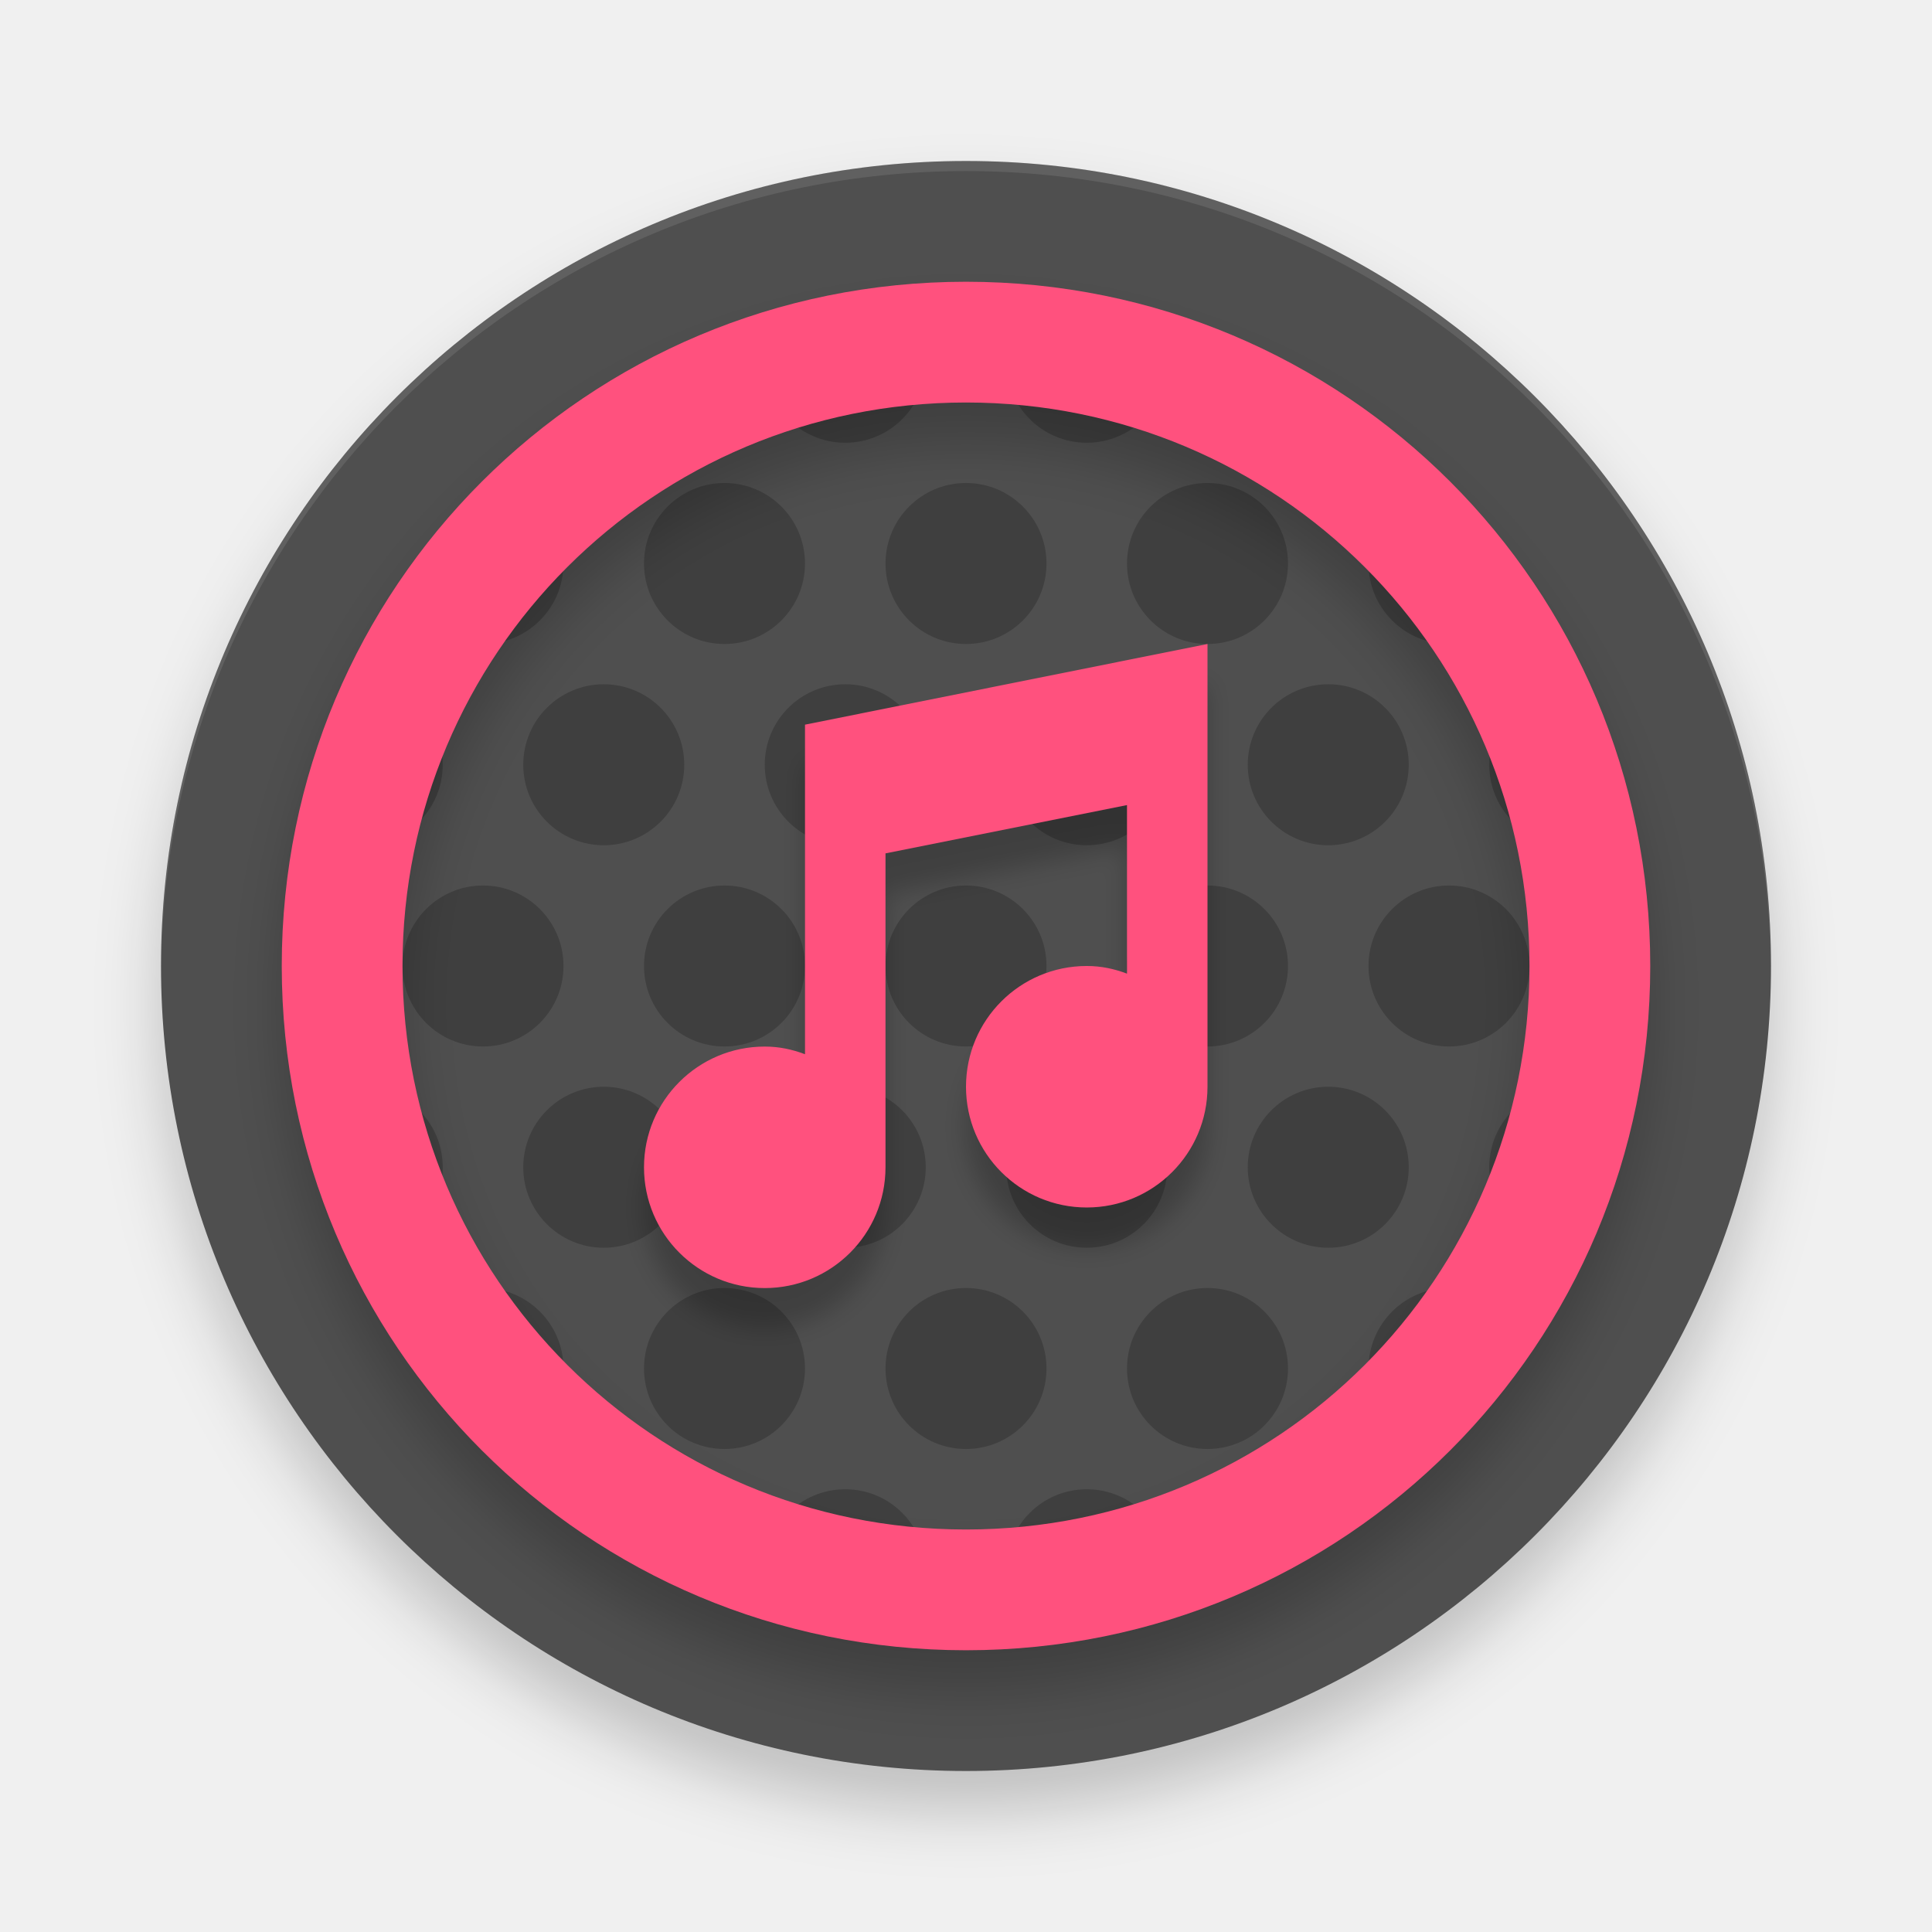
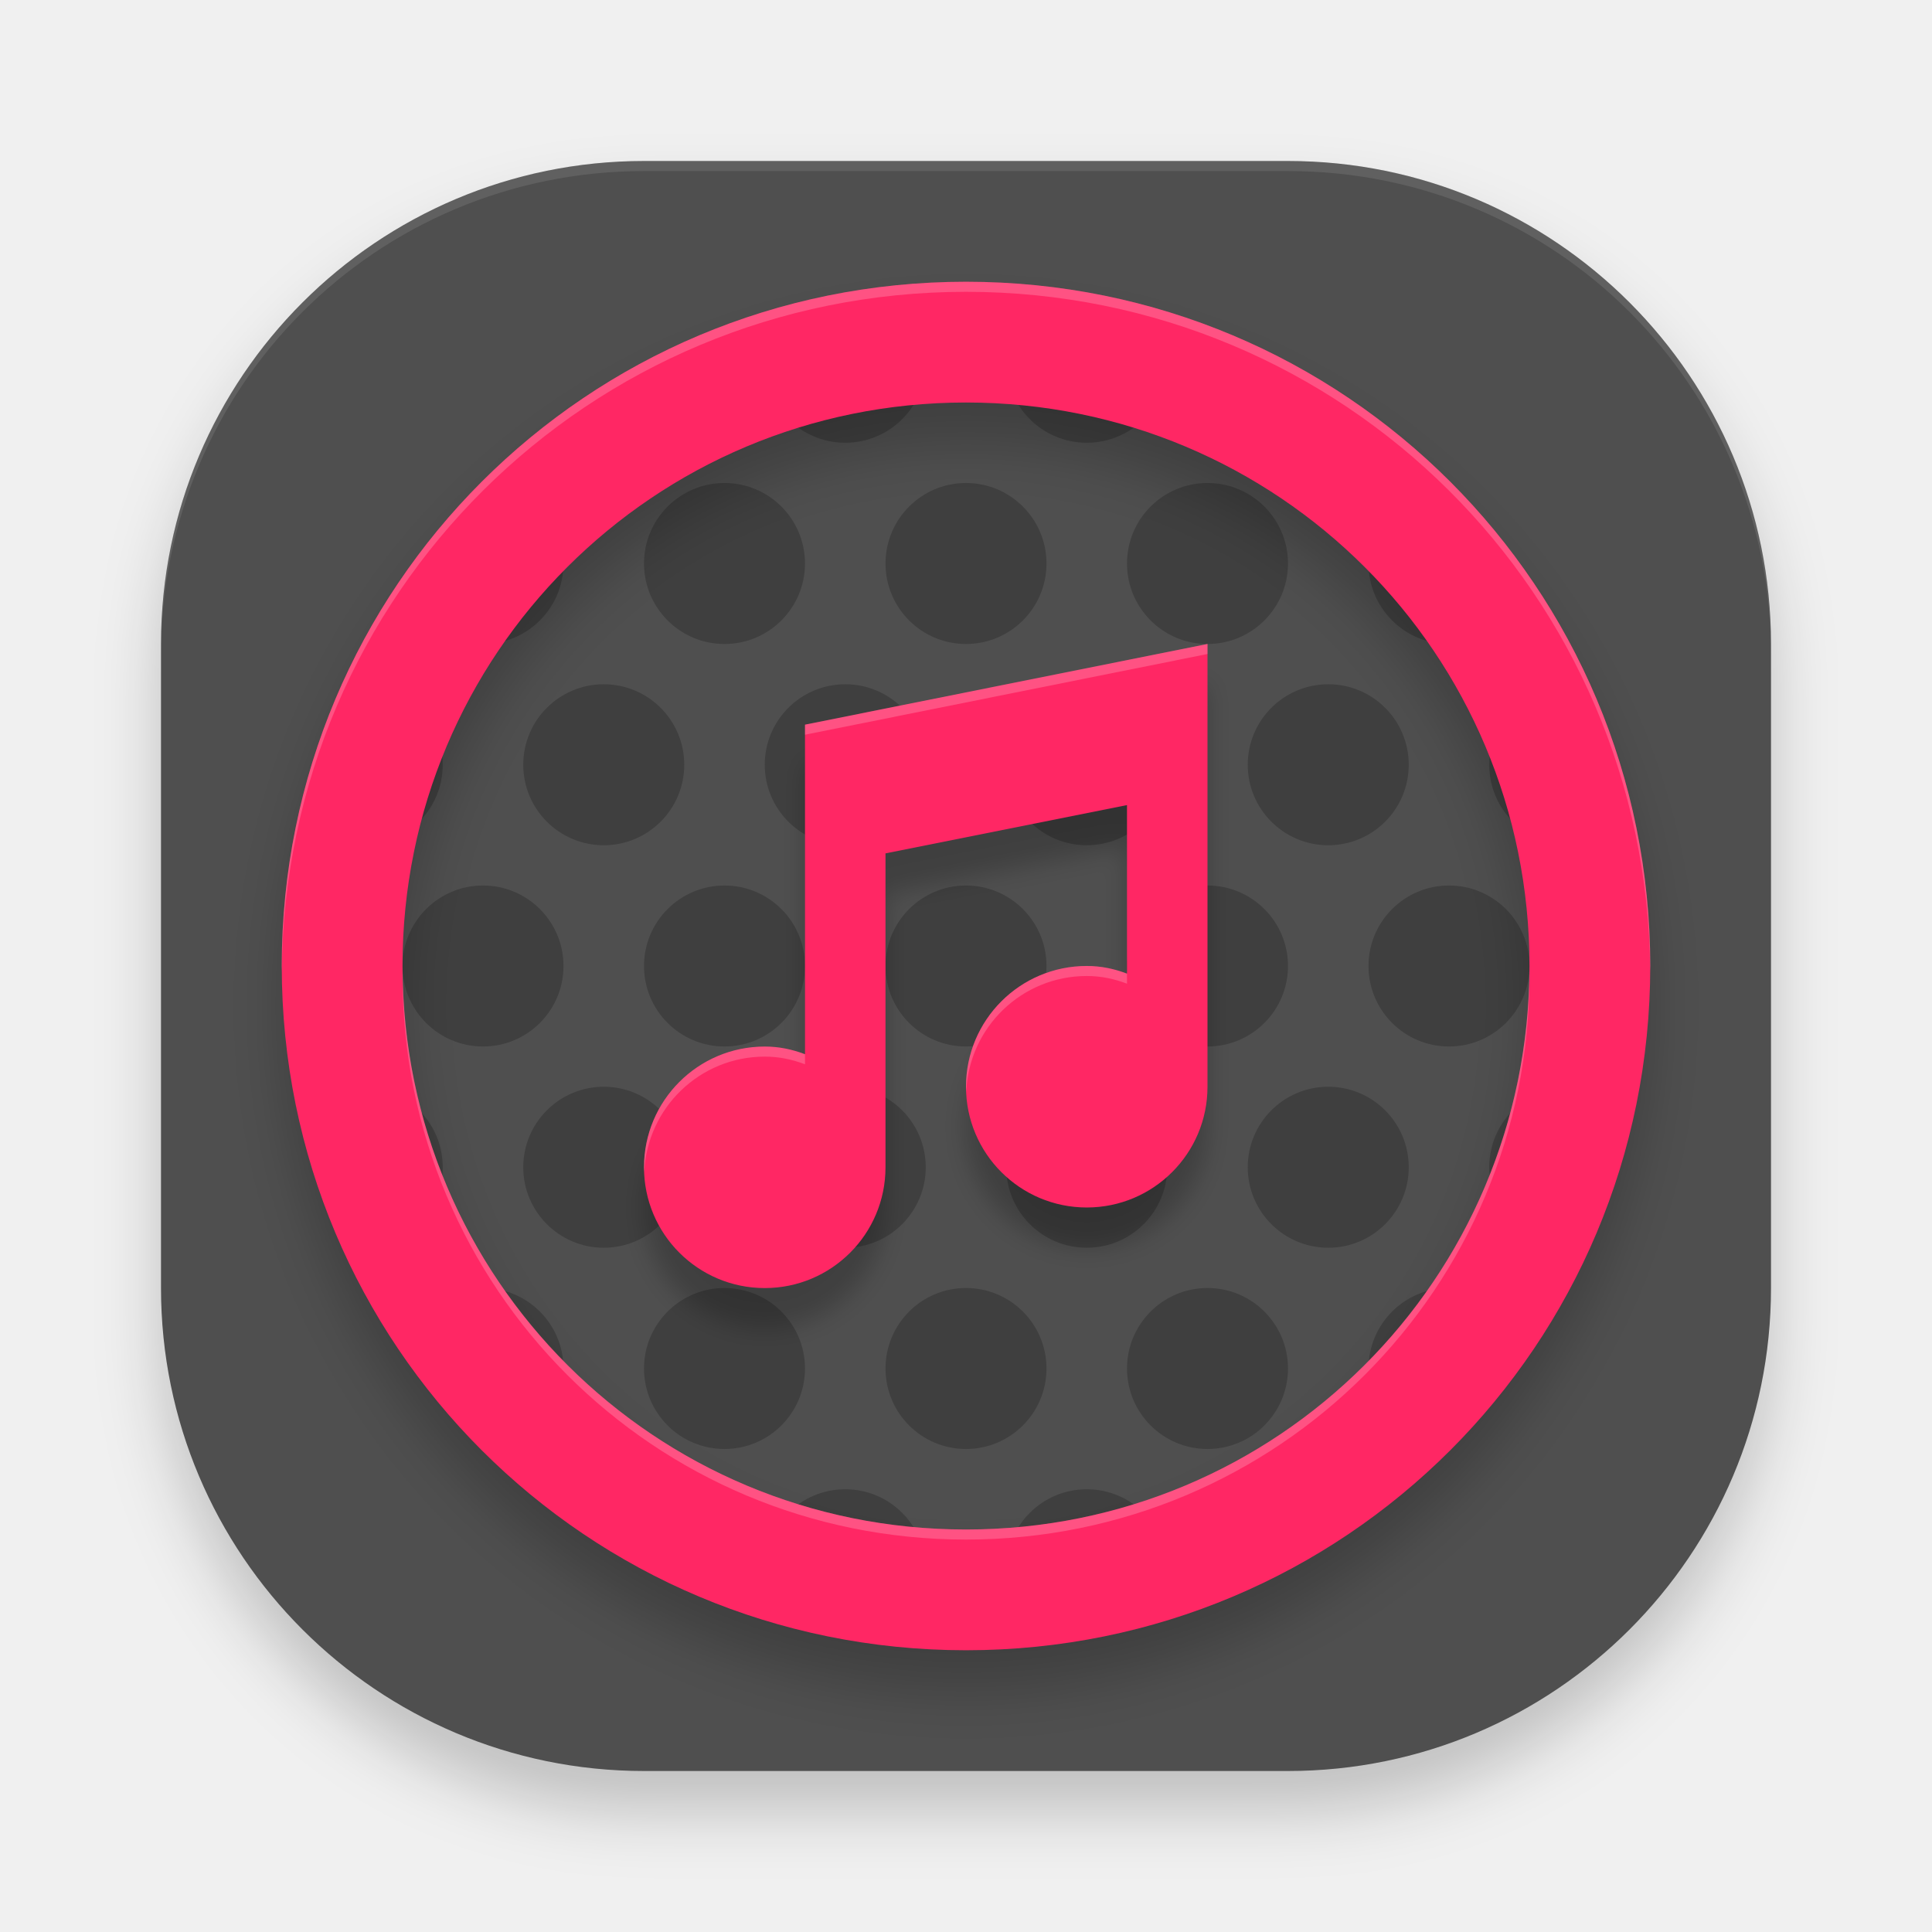
<svg xmlns="http://www.w3.org/2000/svg" width="192" height="192" version="1" id="svg24">
  <defs id="defs28">
-     <filter style="color-interpolation-filters:sRGB" id="filter868" x="-0.048" width="1.096" y="-0.048" height="1.096">
-       <feGaussianBlur stdDeviation="3.2" id="feGaussianBlur870" />
-     </filter>
    <filter style="color-interpolation-filters:sRGB" id="filter884" x="-0.048" width="1.096" y="-0.048" height="1.096">
      <feGaussianBlur stdDeviation="2.72" id="feGaussianBlur886" />
    </filter>
    <filter style="color-interpolation-filters:sRGB" id="filter912" x="-0.051" width="1.103" y="-0.045" height="1.09">
      <feGaussianBlur stdDeviation="0.3" id="feGaussianBlur914" />
    </filter>
+     <filter style="color-interpolation-filters:sRGB" id="filter858" x="-0.048" width="1.096" y="-0.048" height="1.096">
+       <feGaussianBlur stdDeviation="3.2" id="feGaussianBlur860" />
+     </filter>
  </defs>
-   <rect style="opacity:0.2;fill:#000000;stroke-width:4;filter:url(#filter868)" width="160" height="160" x="-180" y="-176" rx="80" ry="80" transform="matrix(0,-1,-1,0,0,0)" id="rect850" />
-   <rect id="rect2" transform="matrix(0,-1,-1,0,0,0)" ry="80" rx="80" y="-176" x="-176" height="160" width="160" style="fill:#4f4f4f;stroke-width:4" />
+   <rect id="rect840" ry="48" rx="48" y="20" x="16" height="160" width="160" style="opacity:0.2;fill:#000000;fill-opacity:1;stroke-width:4;filter:url(#filter858)" />
+   <rect style="fill:#4f4f4f;stroke-width:4;fill-opacity:1" width="160" height="160" x="16" y="16" rx="48" ry="48" id="rect4" />
  <path id="path4" d="M 104.852,28.648 A 8,8 0 0 0 100,36 a 8,8 0 0 0 8,8 8,8 0 0 0 8,-8 8,8 0 0 0 -2.258,-5.562 68,68 0 0 0 -8.891,-1.789 z m -17.695,0.016 A 68,68 0 0 0 78.336,30.359 8,8 0 0 0 76,36 a 8,8 0 0 0 8,8 8,8 0 0 0 8,-8 8,8 0 0 0 -4.844,-7.336 z M 124.211,34.203 A 8,8 0 0 0 124,36 a 8,8 0 0 0 8,8 8,8 0 0 0 5.242,-1.961 68,68 0 0 0 -13.031,-7.836 z M 48,48 A 8,8 0 0 0 47.891,48.008 68,68 0 0 0 40.109,57.289 8,8 0 0 0 48,64 8,8 0 0 0 56,56 8,8 0 0 0 48,48 Z m 24,0 a 8,8 0 0 0 -8,8 8,8 0 0 0 8,8 8,8 0 0 0 8,-8 8,8 0 0 0 -8,-8 z m 24,0 a 8,8 0 0 0 -8,8 8,8 0 0 0 8,8 8,8 0 0 0 8,-8 8,8 0 0 0 -8,-8 z m 24,0 a 8,8 0 0 0 -8,8 8,8 0 0 0 8,8 8,8 0 0 0 8,-8 8,8 0 0 0 -8,-8 z m 24,0 a 8,8 0 0 0 -8,8 8,8 0 0 0 8,8 8,8 0 0 0 7.875,-6.617 68,68 0 0 0 -7.758,-9.375 A 8,8 0 0 0 144,48 Z M 36,68 A 8,8 0 0 0 33.969,68.273 68,68 0 0 0 29.75,80.977 8,8 0 0 0 36,84 8,8 0 0 0 44,76 8,8 0 0 0 36,68 Z m 24,0 a 8,8 0 0 0 -8,8 8,8 0 0 0 8,8 8,8 0 0 0 8,-8 8,8 0 0 0 -8,-8 z m 24,0 a 8,8 0 0 0 -8,8 8,8 0 0 0 8,8 8,8 0 0 0 8,-8 8,8 0 0 0 -8,-8 z m 24,0 a 8,8 0 0 0 -8,8 8,8 0 0 0 8,8 8,8 0 0 0 8,-8 8,8 0 0 0 -8,-8 z m 24,0 a 8,8 0 0 0 -8,8 8,8 0 0 0 8,8 8,8 0 0 0 8,-8 8,8 0 0 0 -8,-8 z m 24,0 a 8,8 0 0 0 -8,8 8,8 0 0 0 8,8 8,8 0 0 0 6.242,-2.992 68,68 0 0 0 -4.258,-12.75 A 8,8 0 0 0 156,68 Z M 48,88 a 8,8 0 0 0 -8,8 8,8 0 0 0 8,8 8,8 0 0 0 8,-8 8,8 0 0 0 -8,-8 z m 24,0 a 8,8 0 0 0 -8,8 8,8 0 0 0 8,8 8,8 0 0 0 8,-8 8,8 0 0 0 -8,-8 z m 24,0 a 8,8 0 0 0 -8,8 8,8 0 0 0 8,8 8,8 0 0 0 8,-8 8,8 0 0 0 -8,-8 z m 24,0 a 8,8 0 0 0 -8,8 8,8 0 0 0 8,8 8,8 0 0 0 8,-8 8,8 0 0 0 -8,-8 z m 24,0 a 8,8 0 0 0 -8,8 8,8 0 0 0 8,8 8,8 0 0 0 8,-8 8,8 0 0 0 -8,-8 z M 36,108 a 8,8 0 0 0 -6.242,2.992 68,68 0 0 0 4.258,12.75 A 8,8 0 0 0 36,124 a 8,8 0 0 0 8,-8 8,8 0 0 0 -8,-8 z m 24,0 a 8,8 0 0 0 -8,8 8,8 0 0 0 8,8 8,8 0 0 0 8,-8 8,8 0 0 0 -8,-8 z m 24,0 a 8,8 0 0 0 -8,8 8,8 0 0 0 8,8 8,8 0 0 0 8,-8 8,8 0 0 0 -8,-8 z m 24,0 a 8,8 0 0 0 -8,8 8,8 0 0 0 8,8 8,8 0 0 0 8,-8 8,8 0 0 0 -8,-8 z m 24,0 a 8,8 0 0 0 -8,8 8,8 0 0 0 8,8 8,8 0 0 0 8,-8 8,8 0 0 0 -8,-8 z m 24,0 a 8,8 0 0 0 -8,8 8,8 0 0 0 8,8 8,8 0 0 0 2.031,-0.273 A 68,68 0 0 0 162.25,111.023 8,8 0 0 0 156,108 Z M 48,128 a 8,8 0 0 0 -7.875,6.617 68,68 0 0 0 7.758,9.375 A 8,8 0 0 0 48,144 a 8,8 0 0 0 8,-8 8,8 0 0 0 -8,-8 z m 24,0 a 8,8 0 0 0 -8,8 8,8 0 0 0 8,8 8,8 0 0 0 8,-8 8,8 0 0 0 -8,-8 z m 24,0 a 8,8 0 0 0 -8,8 8,8 0 0 0 8,8 8,8 0 0 0 8,-8 8,8 0 0 0 -8,-8 z m 24,0 a 8,8 0 0 0 -8,8 8,8 0 0 0 8,8 8,8 0 0 0 8,-8 8,8 0 0 0 -8,-8 z m 24,0 a 8,8 0 0 0 -8,8 8,8 0 0 0 8,8 8,8 0 0 0 0.109,-0.008 68,68 0 0 0 7.781,-9.281 A 8,8 0 0 0 144,128 Z m -84,20 a 8,8 0 0 0 -5.242,1.961 68,68 0 0 0 13.031,7.836 A 8,8 0 0 0 68,156 8,8 0 0 0 60,148 Z m 24,0 a 8,8 0 0 0 -8,8 8,8 0 0 0 2.258,5.562 68,68 0 0 0 8.891,1.789 A 8,8 0 0 0 92,156 8,8 0 0 0 84,148 Z m 24,0 a 8,8 0 0 0 -8,8 8,8 0 0 0 4.844,7.336 68,68 0 0 0 8.82,-1.695 A 8,8 0 0 0 116,156 a 8,8 0 0 0 -8,-8 z m 24,0 a 8,8 0 0 0 -8,8 8,8 0 0 0 0.203,1.781 68,68 0 0 0 13.055,-7.797 A 8,8 0 0 0 132,148 Z" style="opacity:0.2;stroke-width:4" />
-   <path style="opacity:0.1;fill:#ffffff;stroke-width:4" d="M 96 16 C 51.684 16 16.008 51.68 16.008 96 C 16.008 96.335 16.01 96.667 16.008 97 C 16.008 52.68 51.684 17 96 17 C 140.316 17 175.992 52.68 175.992 97 C 175.99 96.667 175.992 96.335 175.992 96 C 175.992 51.68 140.316 16 96 16 z " id="path6" />
  <path id="path10" d="m 96,32 c -37.672,0 -68,30.328 -68,68 0,37.672 30.328,68 68,68 37.672,0 68,-30.328 68,-68 0,-37.672 -30.328,-68 -68,-68 z m 0,12 c 31.024,0 56,24.976 56,56 0,31.024 -24.976,56 -56,56 C 64.976,156 40,131.024 40,100 40,68.976 64.976,44 96,44 Z" style="opacity:0.2;stroke-width:4;filter:url(#filter884)" />
-   <path id="path12" d="m 96,28 c -37.672,0 -68,30.328 -68,68 0,37.672 30.328,68 68,68 37.672,0 68,-30.328 68,-68 0,-37.672 -30.328,-68 -68,-68 z m 0,12 c 31.024,0 56,24.976 56,56 0,31.024 -24.976,56 -56,56 C 64.976,152 40,127.024 40,96 40,64.976 64.976,40 96,40 Z" style="fill:#ff517e;stroke-width:4" />
+   <path id="path12" d="m 96,28 c -37.672,0 -68,30.328 -68,68 0,37.672 30.328,68 68,68 37.672,0 68,-30.328 68,-68 0,-37.672 -30.328,-68 -68,-68 z m 0,12 c 31.024,0 56,24.976 56,56 0,31.024 -24.976,56 -56,56 C 64.976,152 40,127.024 40,96 40,64.976 64.976,40 96,40 Z" style="fill:#ff2764;stroke-width:4;fill-opacity:1" />
  <g id="g16" transform="matrix(4,0,0,4,-1876,-655.99)" style="opacity:0.2;enable-background:new;filter:url(#filter912)">
    <path id="path14" d="m 489,183 v 8.188 c -0.32,-0.12 -0.64,-0.19 -1,-0.19 -1.657,0 -3,1.343 -3,3 0,1.657 1.343,3 3,3 1.657,0 3,-1.343 3,-3 v -7.8 l 6,-1.2 v 4.188 c -0.32,-0.12 -0.64,-0.19 -1,-0.19 -1.657,0 -3,1.343 -3,3 0,1.657 1.343,3 3,3 1.657,0 3,-1.343 3,-3 v -11 z" />
  </g>
-   <g id="g20" transform="matrix(4,0,0,4,-1876,-659.985)" style="fill:#ff517e;enable-background:new">
-     <path id="path18" d="m 489,183 v 8.188 c -0.32,-0.12 -0.64,-0.19 -1,-0.19 -1.657,0 -3,1.343 -3,3 0,1.657 1.343,3 3,3 1.657,0 3,-1.343 3,-3 v -7.8 l 6,-1.2 v 4.188 c -0.32,-0.12 -0.64,-0.19 -1,-0.19 -1.657,0 -3,1.343 -3,3 0,1.657 1.343,3 3,3 1.657,0 3,-1.343 3,-3 v -11 z" style="fill:#ff517e" />
+   <g id="g20" transform="matrix(4,0,0,4,-1876,-659.985)" style="fill:#2be2e4;enable-background:new">
+     <path id="path18" d="m 489,183 v 8.188 c -0.32,-0.12 -0.64,-0.19 -1,-0.19 -1.657,0 -3,1.343 -3,3 0,1.657 1.343,3 3,3 1.657,0 3,-1.343 3,-3 v -7.8 l 6,-1.2 v 4.188 c -0.32,-0.12 -0.64,-0.19 -1,-0.19 -1.657,0 -3,1.343 -3,3 0,1.657 1.343,3 3,3 1.657,0 3,-1.343 3,-3 v -11 z" style="fill:#ff2764;fill-opacity:1" />
  </g>
+   <path style="fill:#ffffff;stroke-width:4;opacity:0.2" d="M 96 28 C 58.328 28 28 58.328 28 96 C 28 96.168 28.011 96.333 28.012 96.5 C 28.28 59.061 58.496 29 96 29 C 133.504 29 163.72 59.061 163.988 96.5 C 163.989 96.333 164 96.168 164 96 C 164 58.328 133.672 28 96 28 z M 40.012 96.5 C 40.01 96.667 40 96.832 40 97 C 40 128.024 64.976 153 96 153 C 127.024 153 152 128.024 152 97 C 152 96.832 151.99 96.667 151.988 96.5 C 151.72 127.291 126.856 152 96 152 C 65.144 152 40.28 127.291 40.012 96.5 z " id="path919" />
+   <g style="fill:#ffffff;enable-background:new;opacity:0.2" transform="matrix(4,0,0,4,-1876,-659.985)" id="g926">
+     <path style="fill:#ffffff;stroke-width:4" d="M 120 63.994 L 80 72.016 L 80 73.016 L 120 64.994 L 120 63.994 z M 108 95.994 C 101.373 95.994 96 101.367 96 107.994 C 96 108.163 96.019 108.327 96.025 108.494 C 96.29 102.101 101.542 96.994 108 96.994 C 109.44 96.994 110.72 97.276 112 97.756 L 112 96.756 C 110.72 96.276 109.44 95.994 108 95.994 z M 76 104.006 C 69.373 104.006 64 109.379 64 116.006 C 64 116.175 64.018 116.339 64.025 116.506 C 64.289 110.112 69.541 105.006 76 105.006 C 77.44 105.006 78.72 105.286 80 105.766 L 80 104.766 C 78.72 104.286 77.44 104.006 76 104.006 z " transform="matrix(0.25,0,0,0.25,469,164.9963)" id="path924" />
+   </g>
+   <g id="g930" transform="matrix(4,0,0,4,-1876,-658.985)" style="opacity:0.2;fill:#ffffff;enable-background:new" />
+   <path style="fill:#ffffff;stroke-width:4;fill-opacity:1;opacity:0.1" d="M 64 16 C 37.408 16 16 37.408 16 64 L 16 65 C 16 38.408 37.408 17 64 17 L 128 17 C 154.592 17 176 38.408 176 65 L 176 64 C 176 37.408 154.592 16 128 16 L 64 16 z " id="rect862" />
</svg>
